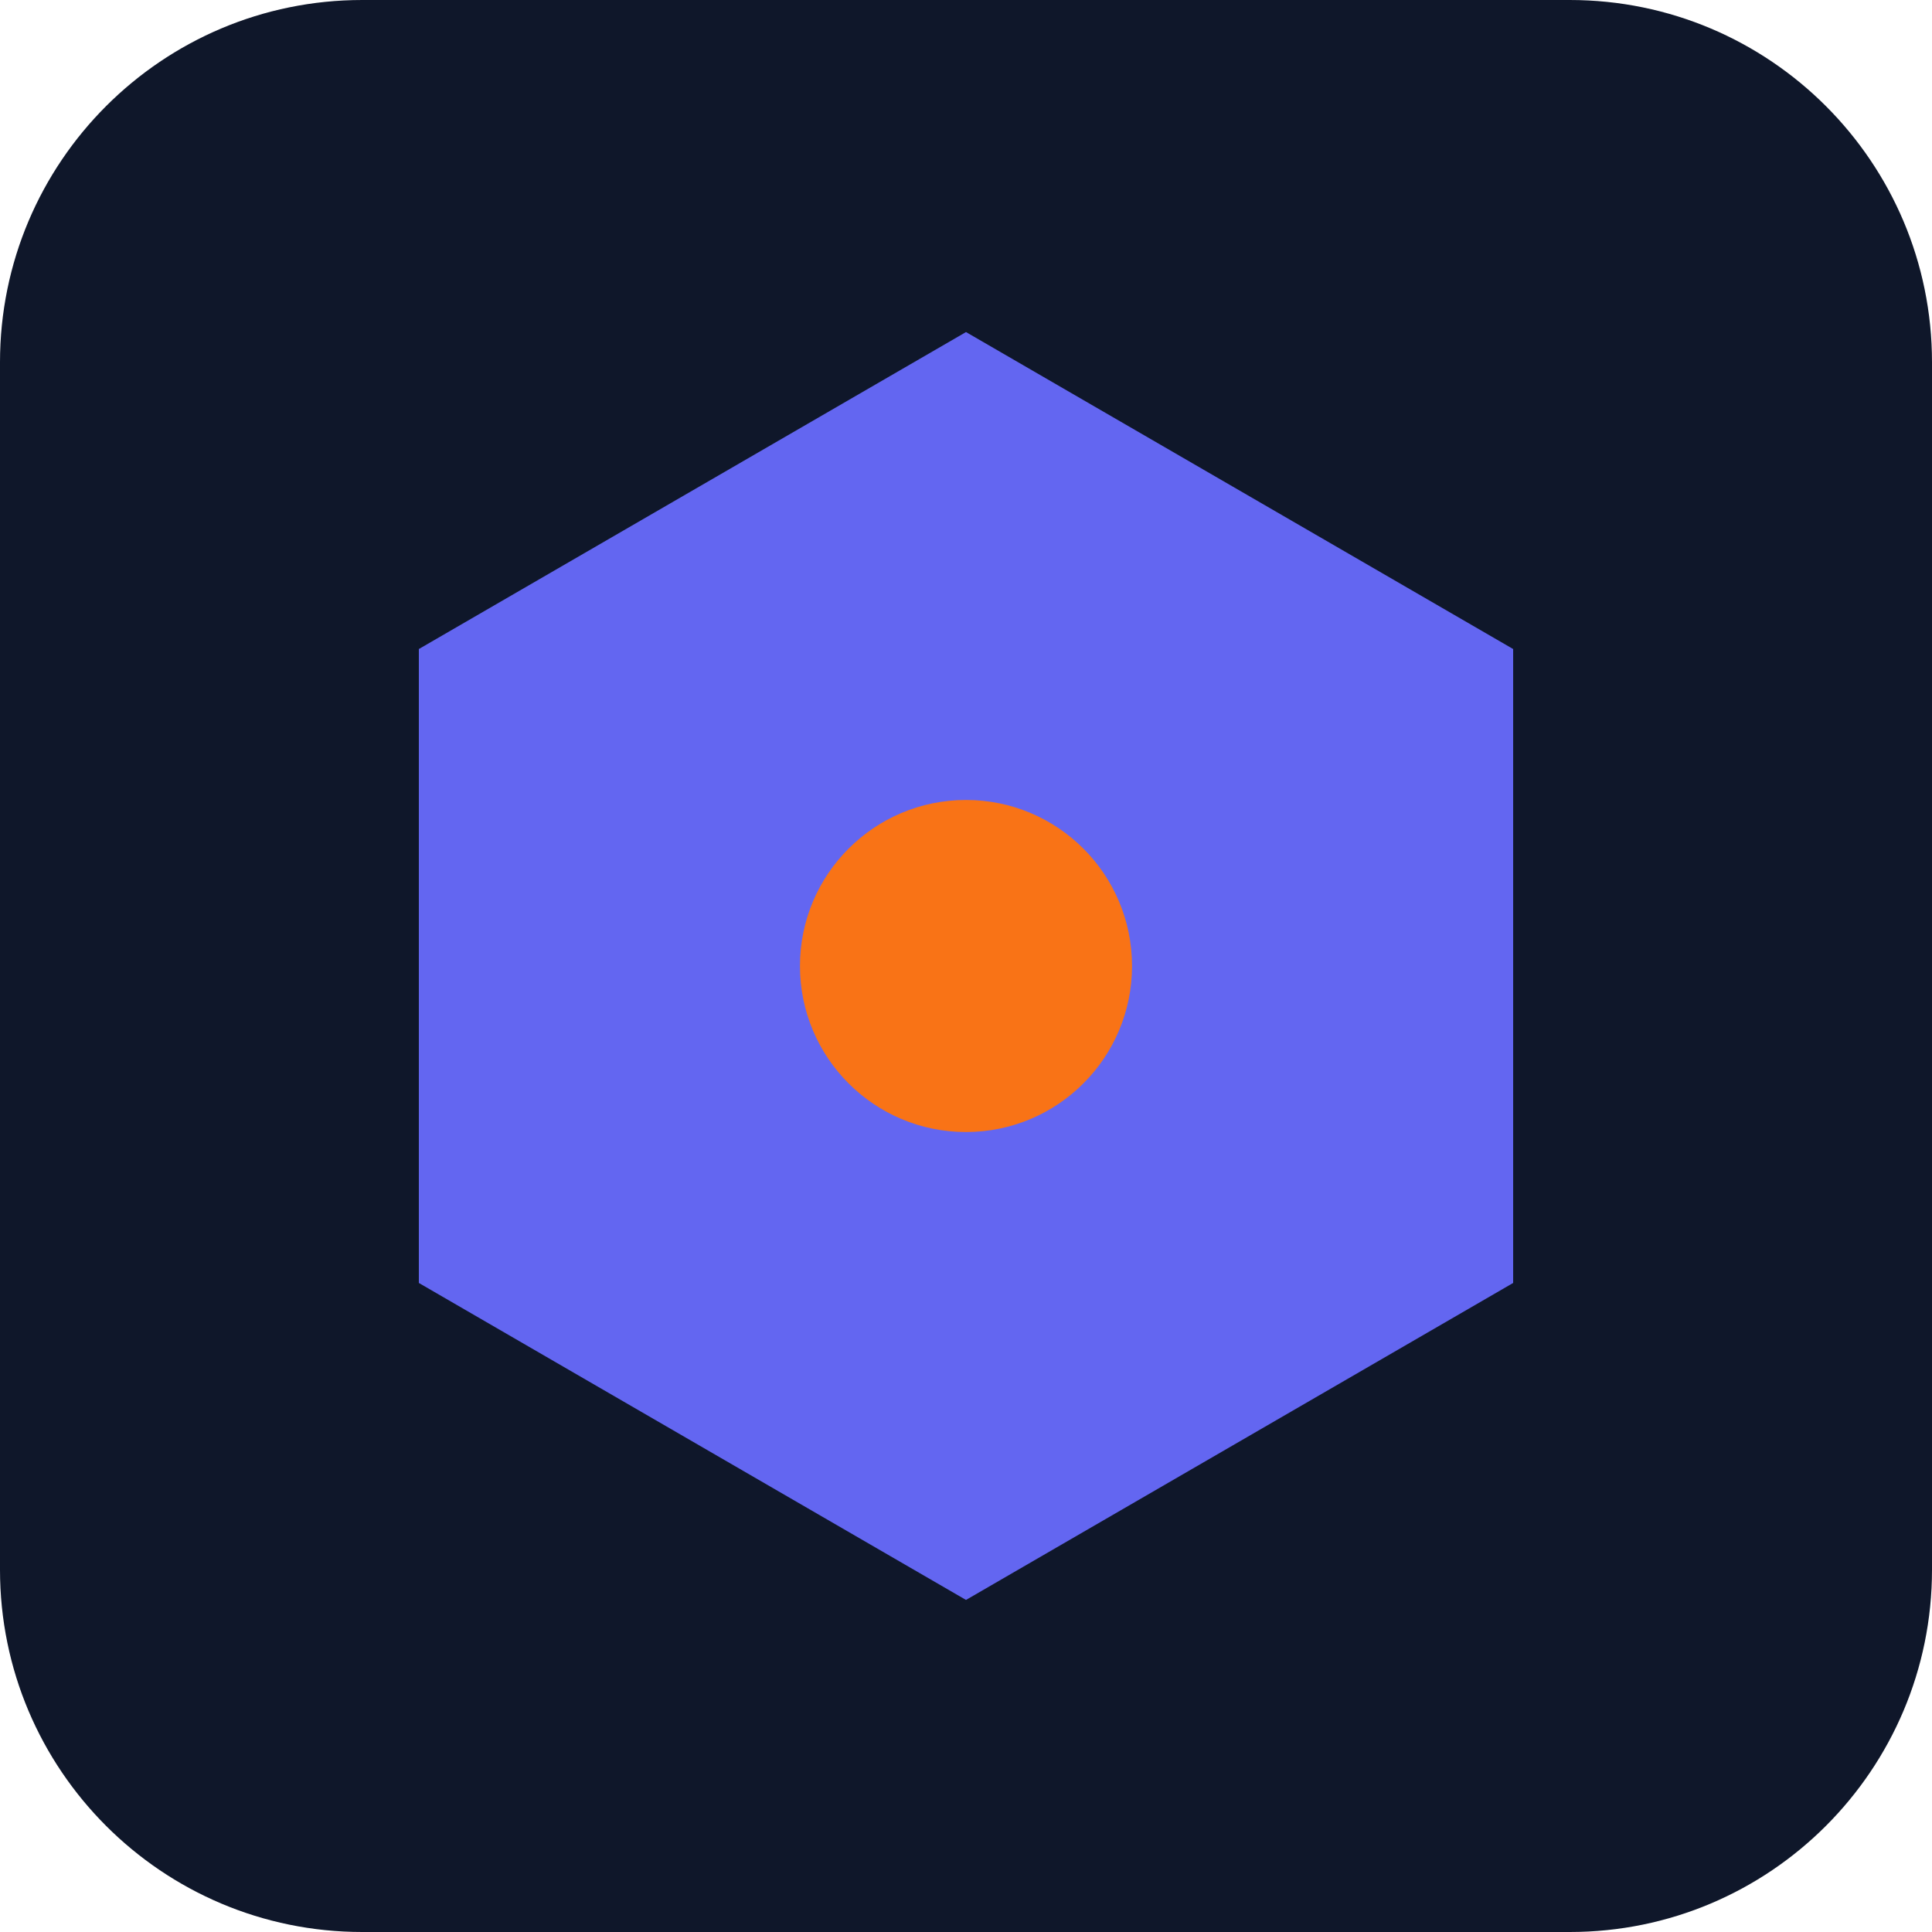
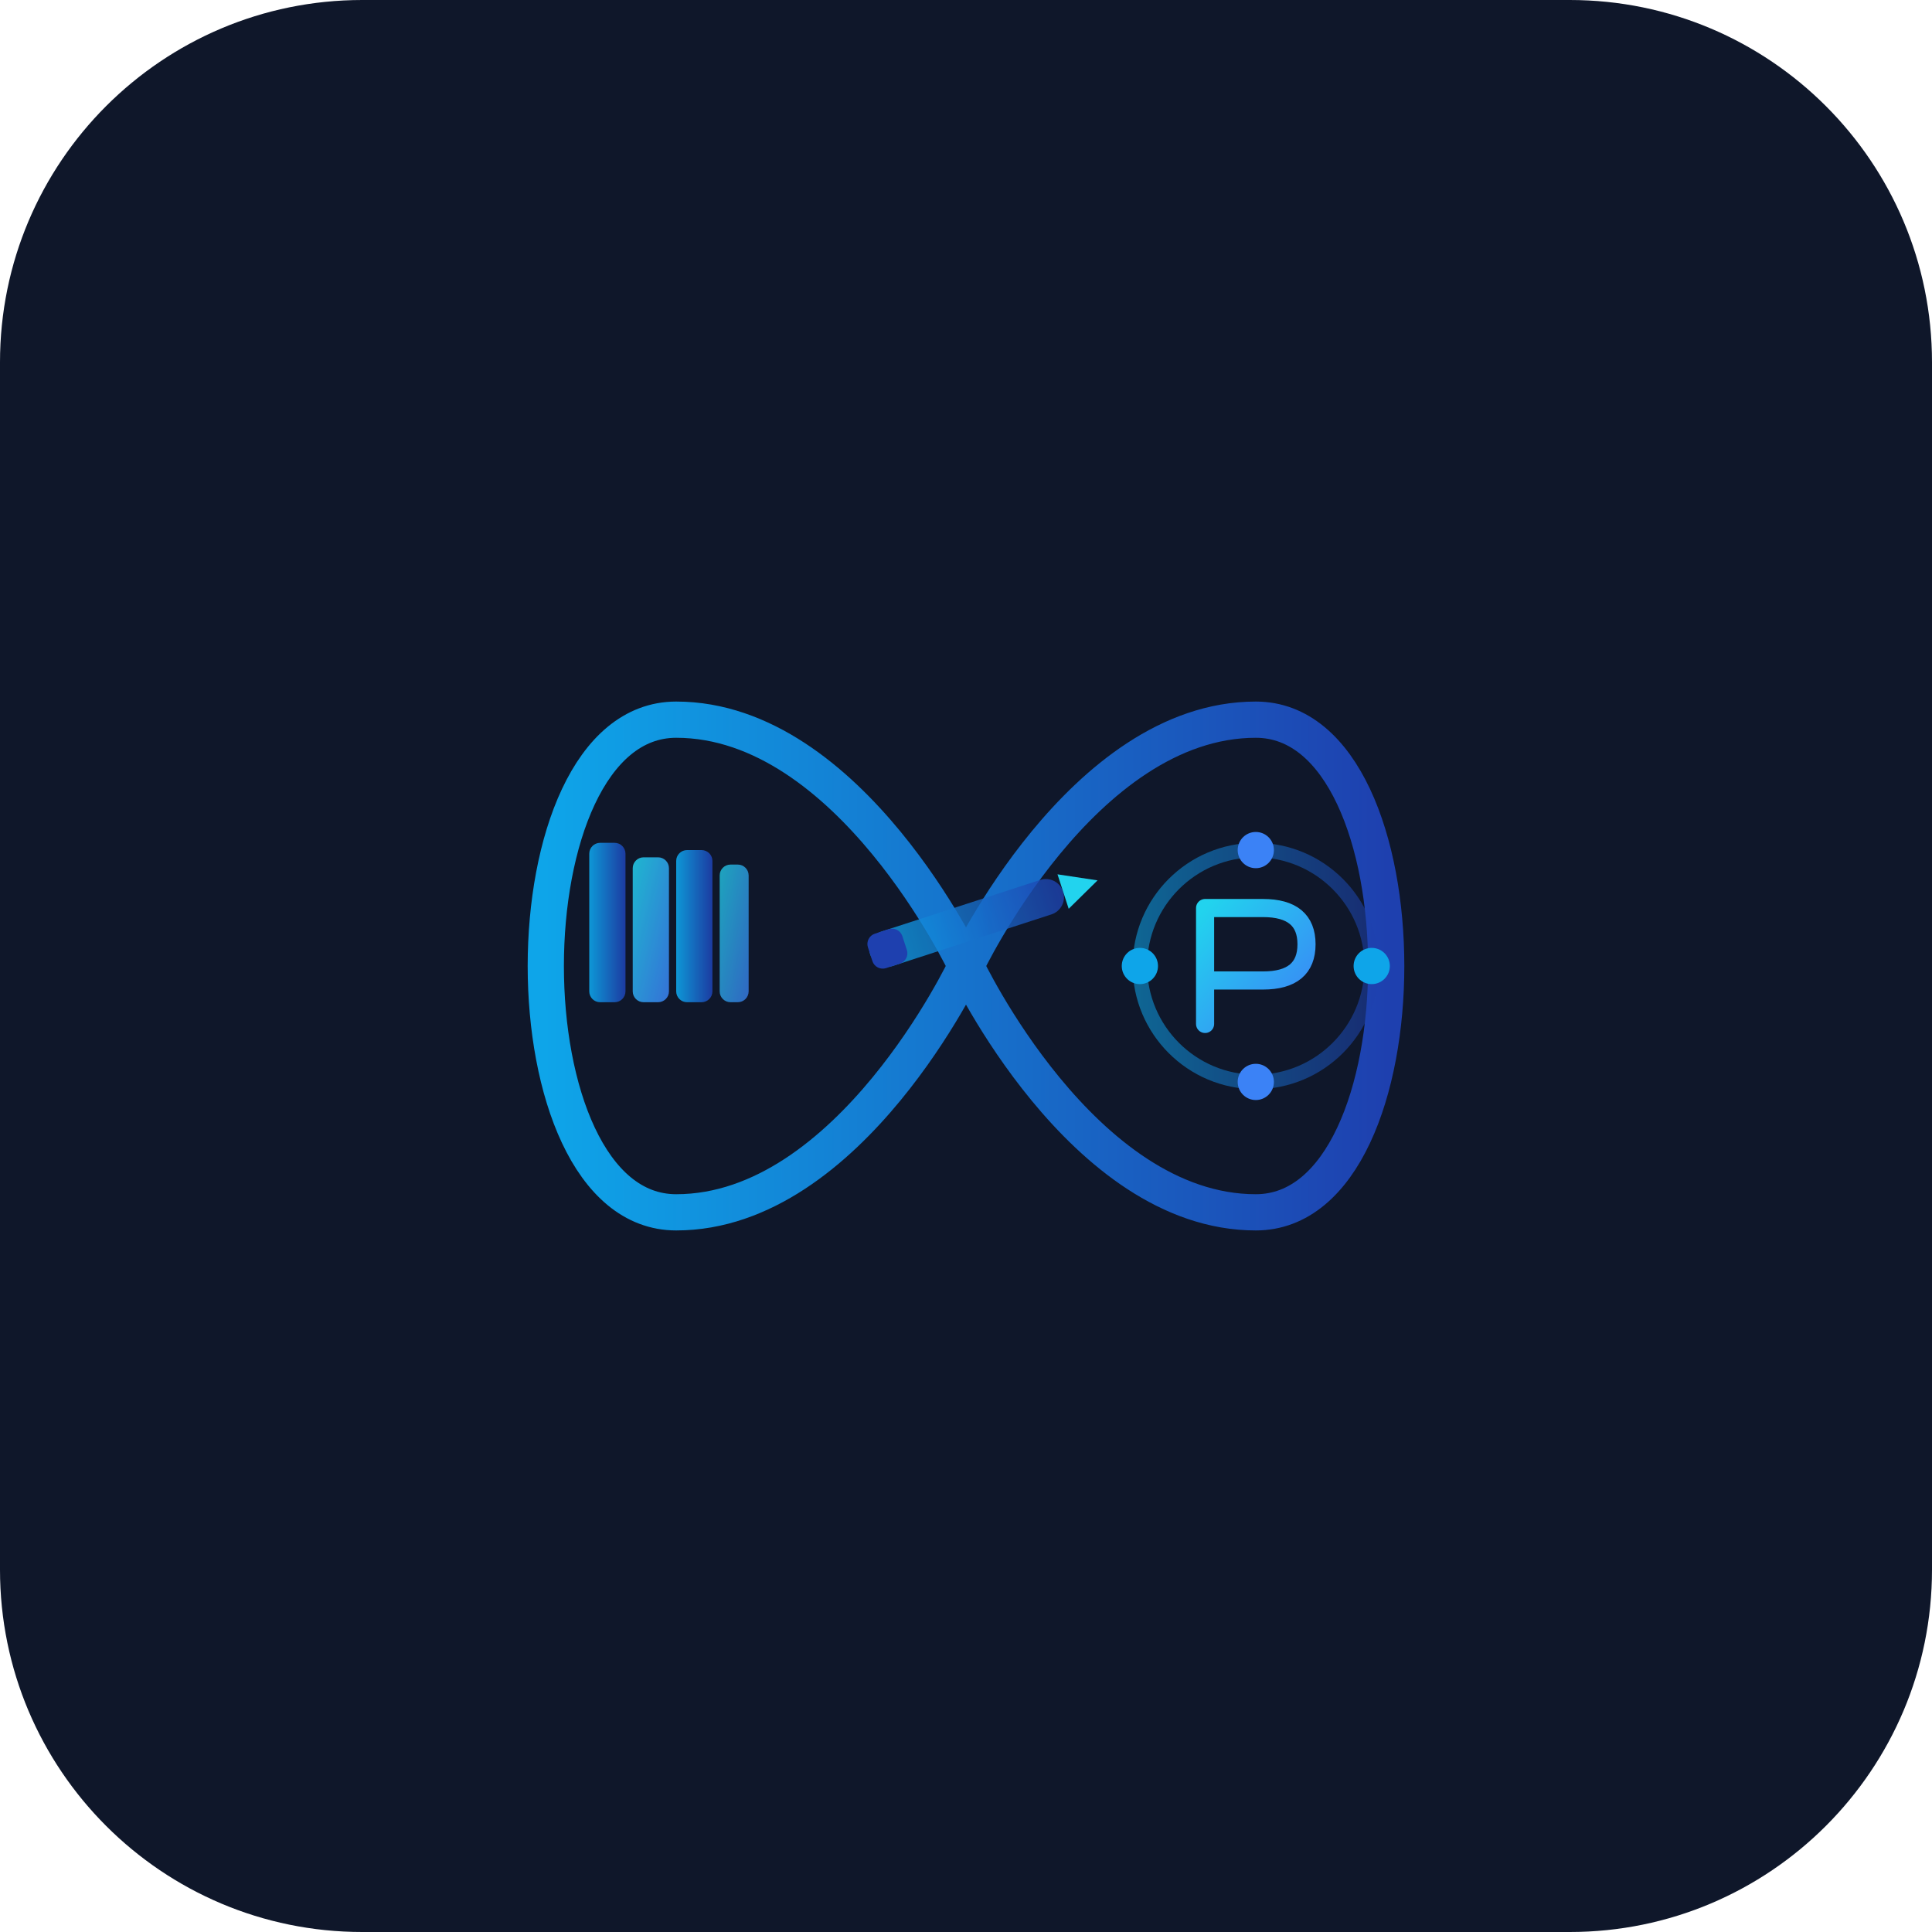
<svg xmlns="http://www.w3.org/2000/svg" viewBox="0 0 512 512">
  <rect width="512" height="512" rx="96" fill="#0F172A" />
-   <polygon points="256,88 401,172 401,340 256,424 111,340 111,172" fill="#6366F1" />
-   <circle cx="256" cy="256" r="44" fill="#F97316" />
+   <g transform="translate(102.4,160) scale(1.92)">
+     <defs>
+       <linearGradient id="g1" x1="0%" y1="0%" x2="100%" y2="0%">
+         <stop offset="0%" stop-color="#0EA5E9" />
+         <stop offset="100%" stop-color="#1E40AF" />
+       </linearGradient>
+       <linearGradient id="g2" x1="0%" y1="0%" x2="100%" y2="100%">
+         <stop offset="0%" stop-color="#22D3EE" />
+         <stop offset="100%" stop-color="#3B82F6" />
+       </linearGradient>
+     </defs>
+     <path d="M80 50 C80 50 64 16 40 16 C16 16 16 84 40 84 C64 84 80 50 80 50 C80 50 96 16 120 16 C144 16 144 84 120 84 C96 84 80 50 80 50Z" stroke="url(#g1)" stroke-width="5" fill="none" stroke-linecap="round" stroke-linejoin="round" />
+     <rect x="28" y="33" width="5" height="22" rx="1.5" fill="url(#g1)" opacity="0.9" />
+     <rect x="34" y="35" width="5" height="20" rx="1.5" fill="url(#g2)" opacity="0.85" />
+     <rect x="40" y="34" width="5" height="21" rx="1.5" fill="url(#g1)" opacity="0.9" />
+     <rect x="46" y="36" width="4" height="19" rx="1.5" fill="url(#g2)" opacity="0.75" />
+     <circle cx="120" cy="50" r="16" stroke="url(#g1)" stroke-width="2" fill="none" opacity="0.55" />
+     <circle cx="104" cy="50" r="2.5" fill="#0EA5E9" />
+     <circle cx="136" cy="50" r="2.5" fill="#0EA5E9" />
+     <circle cx="120" cy="34" r="2.5" fill="#3B82F6" />
+     <circle cx="120" cy="66" r="2.5" fill="#3B82F6" />
+     <path d="M113 42 L113 58 M113 42 L121 42 Q127 42 127 47 Q127 52 121 52 L113 52" stroke="url(#g2)" stroke-width="2.5" fill="none" stroke-linecap="round" stroke-linejoin="round" />
+     <g transform="translate(66,46) rotate(-18)">
+       <rect x="0" y="0" width="28" height="5" rx="2.5" fill="url(#g1)" opacity="0.8" />
+       <polygon points="28,0 28,5 33,2.5" fill="#22D3EE" />
+       <rect x="0" y="0" width="5" height="5" rx="1.5" fill="#1E40AF" />
+     </g>
+   </g>
</svg>
